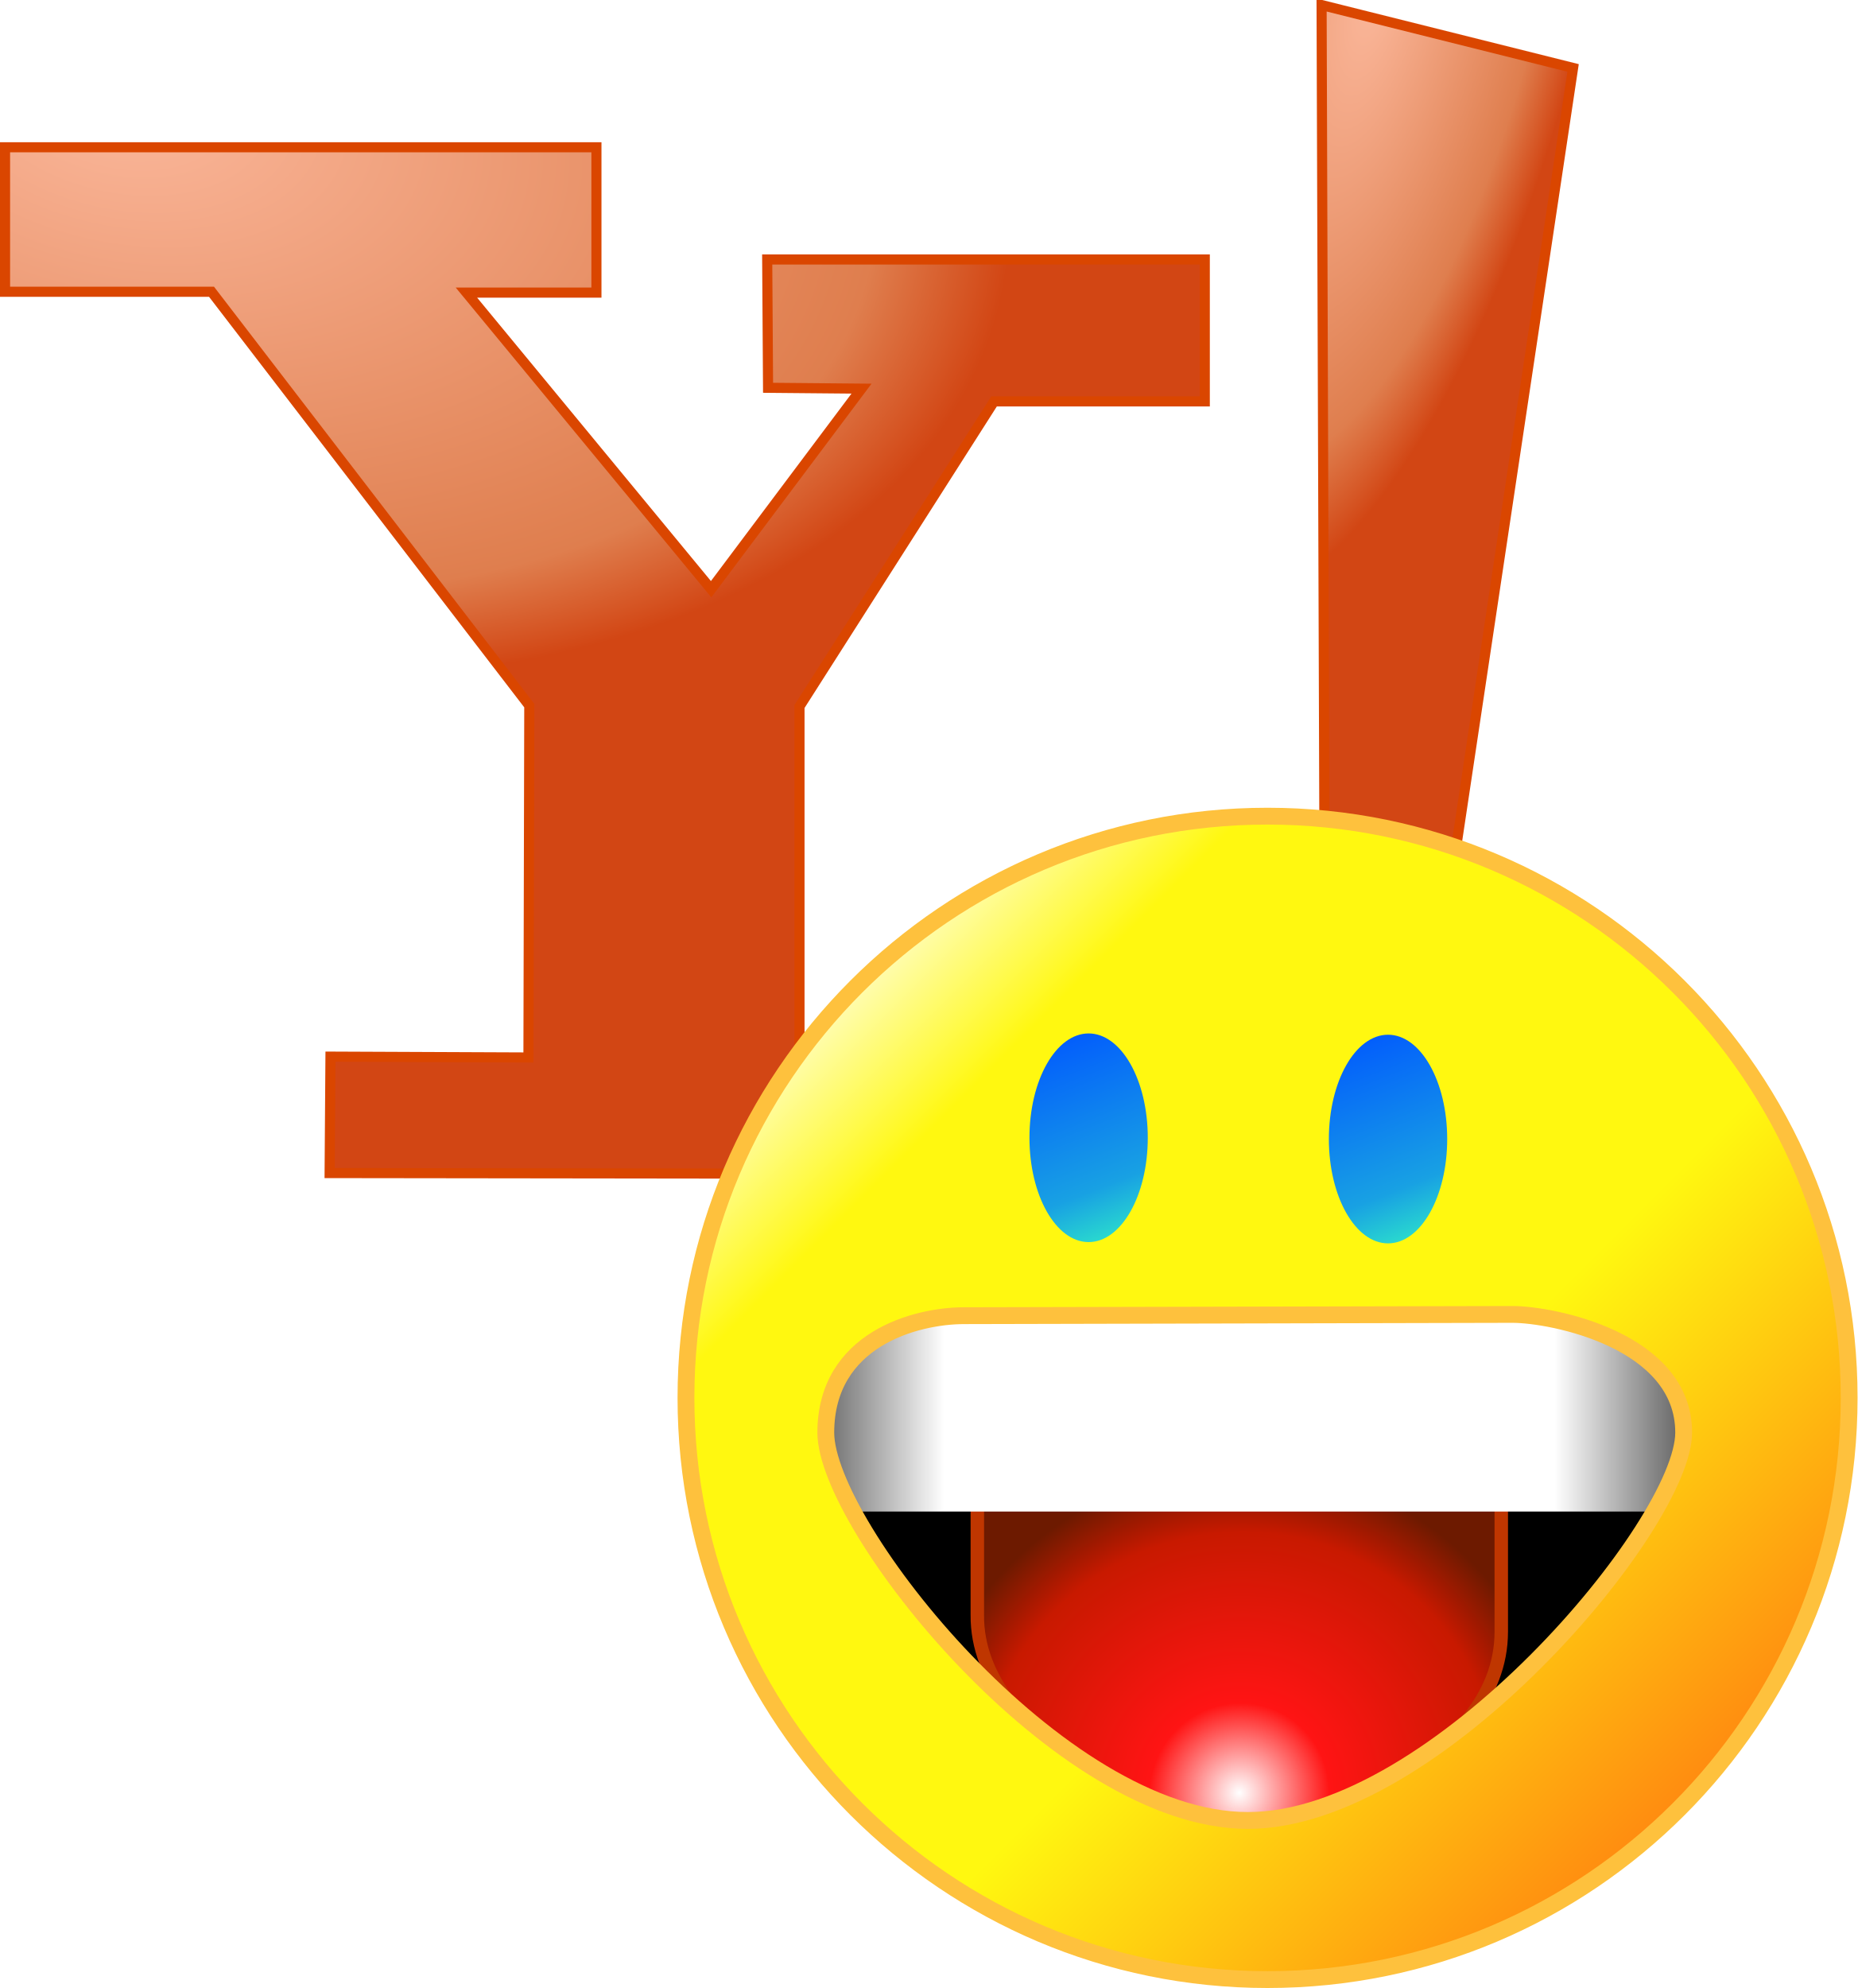
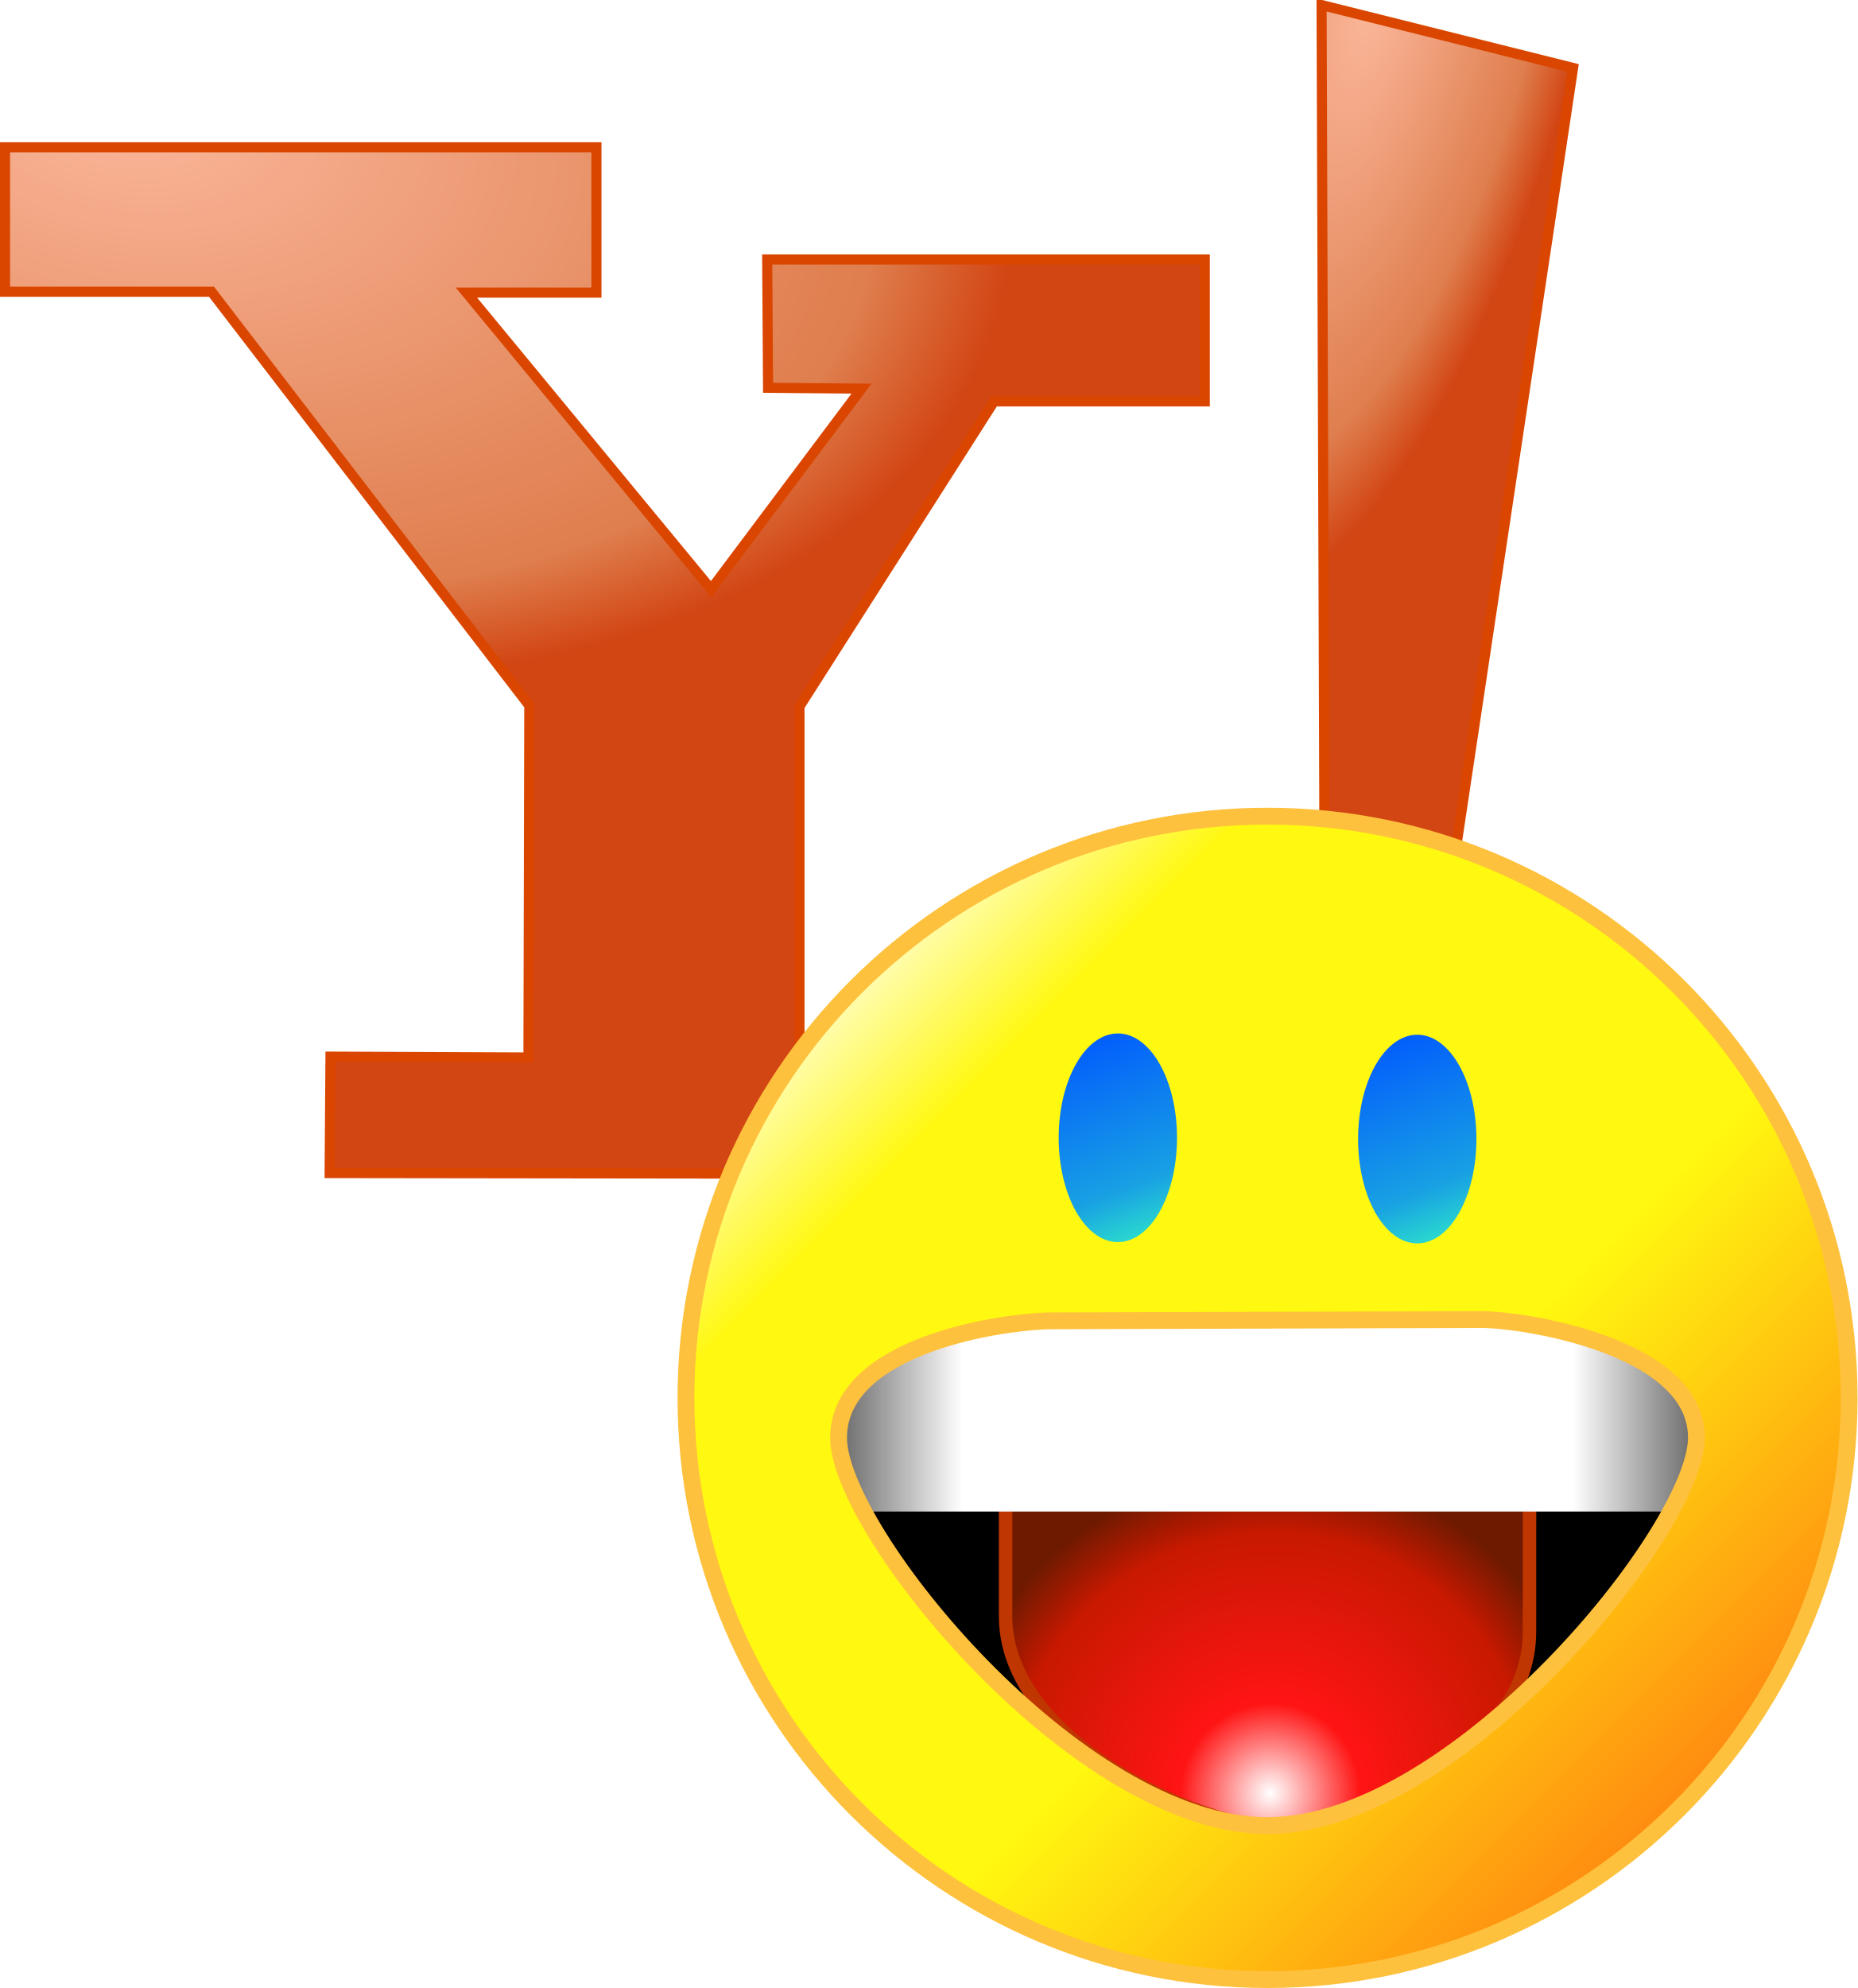
<svg xmlns="http://www.w3.org/2000/svg" xmlns:xlink="http://www.w3.org/1999/xlink" width="552.098" height="590.745" id="svg2" version="1.0" style="display:inline">
  <defs id="defs4">
    <linearGradient id="linearGradient3214">
      <stop style="stop-color:#ff8510;stop-opacity:1;" offset="0" id="stop3216" />
      <stop id="stop3222" offset="0.378" style="stop-color:#fff810;stop-opacity:1;" />
      <stop style="stop-color:#fff810;stop-opacity:1;" offset="0.821" id="stop3224" />
      <stop style="stop-color:#ffffff;stop-opacity:1;" offset="1" id="stop3218" />
    </linearGradient>
    <linearGradient id="linearGradient4636">
      <stop id="stop4652" offset="0" style="stop-color:#ffffff;stop-opacity:1;" />
      <stop style="stop-color:#ff1414;stop-opacity:1;" offset="0.276" id="stop4654" />
      <stop id="stop4662" offset="0.8" style="stop-color:#c81900;stop-opacity:1;" />
      <stop style="stop-color:#6d1a00;stop-opacity:1;" offset="1" id="stop4640" />
    </linearGradient>
    <linearGradient id="linearGradient4622">
      <stop style="stop-color:#000000;stop-opacity:0" offset="0" id="stop4624" />
      <stop style="stop-color:#fff702;stop-opacity:0;" offset="1" id="stop4626" />
    </linearGradient>
    <linearGradient id="linearGradient4527">
      <stop id="stop4529" offset="0" style="stop-color:#606060;stop-opacity:1;" />
      <stop style="stop-color:#ffffff;stop-opacity:1;" offset="0.15" id="stop4533" />
      <stop id="stop4535" offset="0.85" style="stop-color:#ffffff;stop-opacity:1;" />
      <stop id="stop4531" offset="1" style="stop-color:#606060;stop-opacity:1;" />
    </linearGradient>
    <linearGradient id="linearGradient4300">
      <stop style="stop-color:#0056ff;stop-opacity:1;" offset="0" id="stop4302" />
      <stop id="stop4308" offset="0.714" style="stop-color:#18a1e3;stop-opacity:1;" />
      <stop style="stop-color:#30edc7;stop-opacity:1;" offset="1" id="stop4304" />
    </linearGradient>
    <linearGradient id="linearGradient4294">
      <stop id="stop4296" offset="0" style="stop-color:#ffc13e;stop-opacity:1;" />
      <stop id="stop4298" offset="1" style="stop-color:#ffc13e;stop-opacity:0;" />
    </linearGradient>
    <linearGradient id="linearGradient4228">
      <stop style="stop-color:#fbb89c;stop-opacity:1;" offset="0" id="stop4230" />
      <stop id="stop4232" offset="0.779" style="stop-color:#df7e4e;stop-opacity:1;" />
      <stop id="stop4234" offset="1" style="stop-color:#d24614;stop-opacity:1;" />
    </linearGradient>
    <linearGradient id="linearGradient4156">
      <stop id="stop4164" offset="0" style="stop-color:#fbb89c;stop-opacity:1;" />
      <stop style="stop-color:#df7e4e;stop-opacity:1;" offset="0.85" id="stop4166" />
      <stop style="stop-color:#d24614;stop-opacity:1;" offset="1" id="stop4160" />
    </linearGradient>
    <radialGradient xlink:href="#linearGradient4156" id="radialGradient4168" cx="102.644" cy="374.412" fx="102.644" fy="374.412" r="178.792" gradientTransform="matrix(-0.2073051,0.9073036,-1.466286,-0.3350241,681.8949,410.6458)" gradientUnits="userSpaceOnUse" />
    <radialGradient xlink:href="#linearGradient4228" id="radialGradient4226" cx="452.645" cy="461.935" fx="452.645" fy="461.935" r="37.876" gradientTransform="matrix(-1.606338,-0.4040353,1.207704,-4.801515,651.573,2744.115)" gradientUnits="userSpaceOnUse" />
    <linearGradient xlink:href="#linearGradient4300" id="linearGradient4306" x1="382.252" y1="658.946" x2="402.004" y2="700.931" gradientUnits="userSpaceOnUse" />
    <linearGradient xlink:href="#linearGradient4300" id="linearGradient4312" gradientUnits="userSpaceOnUse" x1="382.252" y1="658.946" x2="402.004" y2="700.931" />
    <linearGradient xlink:href="#linearGradient4527" id="linearGradient4525" x1="326.681" y1="768.965" x2="568.321" y2="768.965" gradientUnits="userSpaceOnUse" gradientTransform="matrix(1.07267,0,0,1,-32.71961,1.145039)" />
    <radialGradient xlink:href="#linearGradient4156" id="radialGradient4560" gradientUnits="userSpaceOnUse" gradientTransform="matrix(-0.2073051,0.9073036,-1.466286,-0.3350241,680.7831,410.6196)" cx="102.644" cy="374.412" fx="102.644" fy="374.412" r="178.792" />
    <radialGradient xlink:href="#linearGradient4228" id="radialGradient4563" gradientUnits="userSpaceOnUse" gradientTransform="matrix(-1.606338,-0.4040353,1.207704,-4.801515,654.1188,2744.748)" cx="452.645" cy="461.935" fx="452.645" fy="461.935" r="37.876" />
    <radialGradient xlink:href="#linearGradient4228" id="radialGradient4566" gradientUnits="userSpaceOnUse" gradientTransform="matrix(-1.606338,-0.4040353,1.207704,-4.801515,654.1188,2745.511)" cx="452.645" cy="461.935" fx="452.645" fy="461.935" r="37.876" />
    <radialGradient xlink:href="#linearGradient4156" id="radialGradient4569" gradientUnits="userSpaceOnUse" gradientTransform="matrix(-0.2073051,0.9073036,-1.466286,-0.3350241,681.5464,410.6196)" cx="102.644" cy="374.412" fx="102.644" fy="374.412" r="178.792" />
    <linearGradient xlink:href="#linearGradient4527" id="linearGradient4572" gradientUnits="userSpaceOnUse" gradientTransform="matrix(1.07267,0,0,1,-32.71197,0.1908437)" x1="326.681" y1="768.965" x2="568.321" y2="768.965" />
    <linearGradient xlink:href="#linearGradient4300" id="linearGradient4610" gradientUnits="userSpaceOnUse" x1="382.252" y1="658.946" x2="402.004" y2="700.931" />
    <linearGradient xlink:href="#linearGradient4300" id="linearGradient4612" gradientUnits="userSpaceOnUse" x1="382.252" y1="658.946" x2="402.004" y2="700.931" />
    <linearGradient xlink:href="#linearGradient4300" id="linearGradient4618" gradientUnits="userSpaceOnUse" x1="382.252" y1="658.946" x2="402.004" y2="700.931" />
    <linearGradient xlink:href="#linearGradient4300" id="linearGradient4620" gradientUnits="userSpaceOnUse" x1="382.252" y1="658.946" x2="402.004" y2="700.931" />
-     <radialGradient xlink:href="#linearGradient4636" id="radialGradient4650" cx="437.427" cy="891.97" fx="437.427" fy="891.97" r="79.863" gradientTransform="matrix(0.8622495,-0.8622505,0.8515486,0.8515486,-692.4529,499.5388)" gradientUnits="userSpaceOnUse" />
-     <linearGradient xlink:href="#linearGradient4527" id="linearGradient4664" gradientUnits="userSpaceOnUse" gradientTransform="matrix(1.07267,0,0,1,-32.71197,0.1908437)" x1="326.681" y1="768.965" x2="568.321" y2="768.965" />
+     <radialGradient xlink:href="#linearGradient4636" id="radialGradient4650" cx="442.212" cy="896.962" fx="442.212" fy="896.962" r="79.863" gradientTransform="matrix(0.8622495,-0.8622505,0.8515486,0.8515486,-691.6799,499.5388)" gradientUnits="userSpaceOnUse" />
+     <linearGradient xlink:href="#linearGradient4527" id="linearGradient4664" gradientUnits="userSpaceOnUse" gradientTransform="matrix(1.07267,0,0,1,-27.36834,0.1908437)" x1="326.681" y1="768.965" x2="568.321" y2="768.965" />
    <linearGradient xlink:href="#linearGradient3214" id="linearGradient3220" x1="579.94" y1="891.846" x2="315.386" y2="627.292" gradientUnits="userSpaceOnUse" />
  </defs>
  <g id="layer1" style="display:inline" transform="translate(-75.93327,-349.1929)" />
  <g id="layer5" style="opacity:1;display:inline" transform="translate(-75.93327,-349.1929)">
    <path style="fill:url(#radialGradient4566);fill-opacity:1;fill-rule:evenodd;stroke:#da4600;stroke-width:3;stroke-linecap:butt;stroke-linejoin:miter;stroke-miterlimit:4;stroke-dasharray:none;stroke-opacity:1" d="M 468.731,350.693 L 543.483,369.381 L 501.561,648.688 L 469.741,648.688 L 468.731,350.693 z" id="path4218" />
  </g>
  <g id="layer4" style="display:inline" transform="translate(-75.93327,-349.1929)">
    <path style="fill:url(#radialGradient4569);fill-opacity:1;fill-rule:evenodd;stroke:#da4600;stroke-width:3;stroke-linecap:butt;stroke-linejoin:miter;stroke-miterlimit:4;stroke-dasharray:none;stroke-opacity:1;display:inline" d="M 77.433,392.959 L 253.2,392.959 L 253.2,436.143 L 214.561,436.143 L 287.292,524.279 L 331.992,464.68 L 304.213,464.427 L 303.96,426.294 L 434.017,426.294 L 434.017,468.468 L 371.388,468.468 L 313.556,559.129 L 313.556,662.67 L 374.923,662.67 L 374.923,698.025 L 173.903,697.772 L 174.155,663.175 L 232.997,663.427 L 233.249,558.876 L 138.8,435.89 L 77.433,435.89 L 77.433,392.959 z" id="path3356" />
  </g>
  <g id="layer2" style="display:inline" transform="translate(-75.93327,-349.1929)" />
  <g id="layer8" style="display:inline" transform="translate(-75.93327,-349.1929)">
    <path style="opacity:1;fill:#000000;fill-opacity:1;fill-rule:nonzero;stroke:none;stroke-width:5;stroke-linecap:round;stroke-linejoin:round;stroke-miterlimit:4;stroke-dasharray:none;stroke-dashoffset:0;stroke-opacity:1" id="path4631" d="M 593.893,809.614 A 145.038,116.794 0 1 1 303.817,809.614 A 145.038,116.794 0 1 1 593.893,809.614 z" />
  </g>
  <g id="layer9" style="display:inline" transform="translate(-75.93327,-349.1929)">
-     <path style="fill:url(#radialGradient4650);fill-opacity:1;fill-rule:evenodd;stroke:#bf3600;stroke-width:4;stroke-linecap:butt;stroke-linejoin:miter;stroke-miterlimit:4;stroke-dasharray:none;stroke-opacity:1" d="M 366.412,795.492 L 366.412,829.08 C 366.031,867.629 426.306,892.138 445.038,892.057 C 463.77,891.975 522.137,873.1 522.137,834.042 L 522.137,795.492 L 366.412,795.492 z" id="path4634" />
+     <path style="fill:url(#radialGradient4650);fill-opacity:1;fill-rule:evenodd;stroke:#bf3600;stroke-width:4;stroke-linecap:butt;stroke-linejoin:miter;stroke-miterlimit:4;stroke-dasharray:none;stroke-opacity:1" d="M 374.81,795.492 L 374.81,829.08 C 374.428,867.629 434.693,892.138 453.424,892.057 C 472.156,891.975 530.523,873.1 530.524,834.042 L 530.535,795.492 L 374.81,795.492 z" id="path4634" />
  </g>
  <g id="layer3" style="display:inline" transform="translate(-75.93327,-349.1929)">
-     <path style="fill:url(#linearGradient4664);fill-opacity:1;fill-rule:evenodd;stroke:none;stroke-width:1px;stroke-linecap:butt;stroke-linejoin:miter;stroke-opacity:1;display:inline" d="M 317.748,739.958 L 317.748,798.355 L 576.908,798.355 L 576.908,739.958 L 317.748,739.958 z" id="path4517" />
+     <path style="fill:url(#linearGradient4664);fill-opacity:1;fill-rule:evenodd;stroke:none;stroke-width:1px;stroke-linecap:butt;stroke-linejoin:miter;stroke-opacity:1;display:inline" d="M 323.092,739.958 L 323.092,798.355 L 582.252,798.355 L 582.252,739.958 L 323.092,739.958 z" id="path4517" />
  </g>
  <g id="layer6" style="display:inline" transform="translate(-75.93327,-349.1929)">
-     <path style="opacity:1;fill:url(#linearGradient3220);fill-opacity:1;fill-rule:nonzero;stroke:#fec13d;stroke-width:5;stroke-linecap:round;stroke-linejoin:round;stroke-miterlimit:4;stroke-dasharray:none;stroke-dashoffset:0;stroke-opacity:1;display:inline" d="M 452.656,591.719 C 357.239,591.719 279.813,669.145 279.812,764.562 C 279.812,859.98 357.239,937.438 452.656,937.438 C 548.073,937.438 625.531,859.98 625.531,764.562 C 625.531,669.145 548.073,591.719 452.656,591.719 z M 525.469,739.781 C 537.319,739.781 576.344,747.465 576.344,774.875 C 576.344,802.095 502.759,890.138 446.844,890.156 C 390.547,890.175 321.338,802.518 321.375,774.875 C 321.412,747.221 347.996,740.156 362.5,740.156 C 372.328,740.156 516.533,739.781 525.469,739.781 z" id="path4280" />
+     <path style="opacity:1;fill:url(#linearGradient3220);fill-opacity:1;fill-rule:nonzero;stroke:#fec13d;stroke-width:5;stroke-linecap:round;stroke-linejoin:round;stroke-miterlimit:4;stroke-dasharray:none;stroke-dashoffset:0;stroke-opacity:1;display:inline" d="M 452.656,591.719 C 357.239,591.719 279.813,669.145 279.812,764.562 C 279.812,859.98 357.239,937.438 452.656,937.438 C 548.073,937.438 625.531,859.98 625.531,764.562 C 625.531,669.145 548.073,591.719 452.656,591.719 z M 516.396,741.308 C 528.246,741.308 580.138,748.991 580.138,776.402 C 580.138,803.621 508.569,891.665 452.653,891.683 C 396.357,891.702 325.132,804.044 325.169,776.402 C 325.206,748.748 374.407,741.683 388.911,741.683 C 398.74,741.683 507.46,741.308 516.396,741.308 z" id="path4280" />
  </g>
  <g id="layer7" style="display:inline" transform="translate(-75.93327,-349.1929)">
-     <g id="g4614" transform="translate(1.236641,0)">
+     <g id="g4614" transform="translate(9.923783,0)">
      <path transform="matrix(1.780507,0,0,1.476823,-299.9335,-316.8628)" d="M 402.004,679.939 A 9.876,20.992 0 1 1 382.252,679.939 A 9.876,20.992 0 1 1 402.004,679.939 z" id="path4284" style="opacity:1;fill:url(#linearGradient4618);fill-opacity:1;fill-rule:nonzero;stroke:none;stroke-width:4;stroke-linecap:round;stroke-linejoin:round;stroke-miterlimit:4;stroke-dasharray:none;stroke-dashoffset:0;stroke-opacity:1;display:inline" />
      <path transform="matrix(1.780507,0,0,1.476823,-210.943,-316.4811)" d="M 402.004,679.939 A 9.876,20.992 0 1 1 382.252,679.939 A 9.876,20.992 0 1 1 402.004,679.939 z" id="path4310" style="opacity:1;fill:url(#linearGradient4620);fill-opacity:1;fill-rule:nonzero;stroke:none;stroke-width:4;stroke-linecap:round;stroke-linejoin:round;stroke-miterlimit:4;stroke-dasharray:none;stroke-dashoffset:0;stroke-opacity:1;display:inline" />
    </g>
  </g>
</svg>
